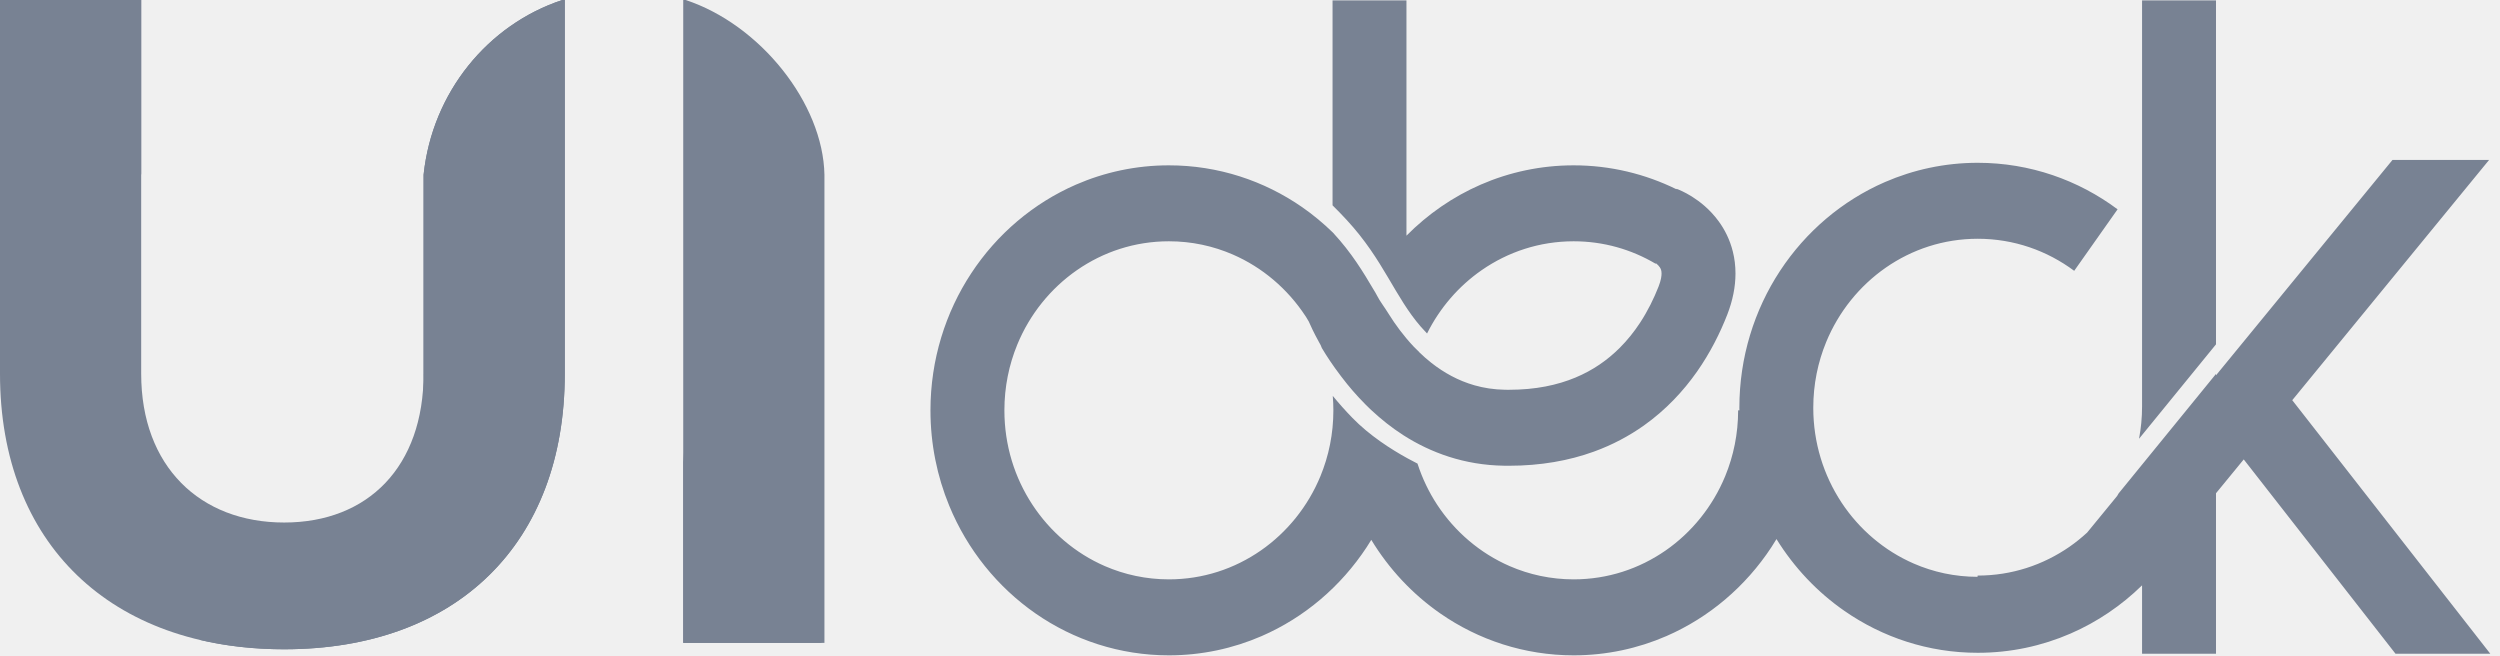
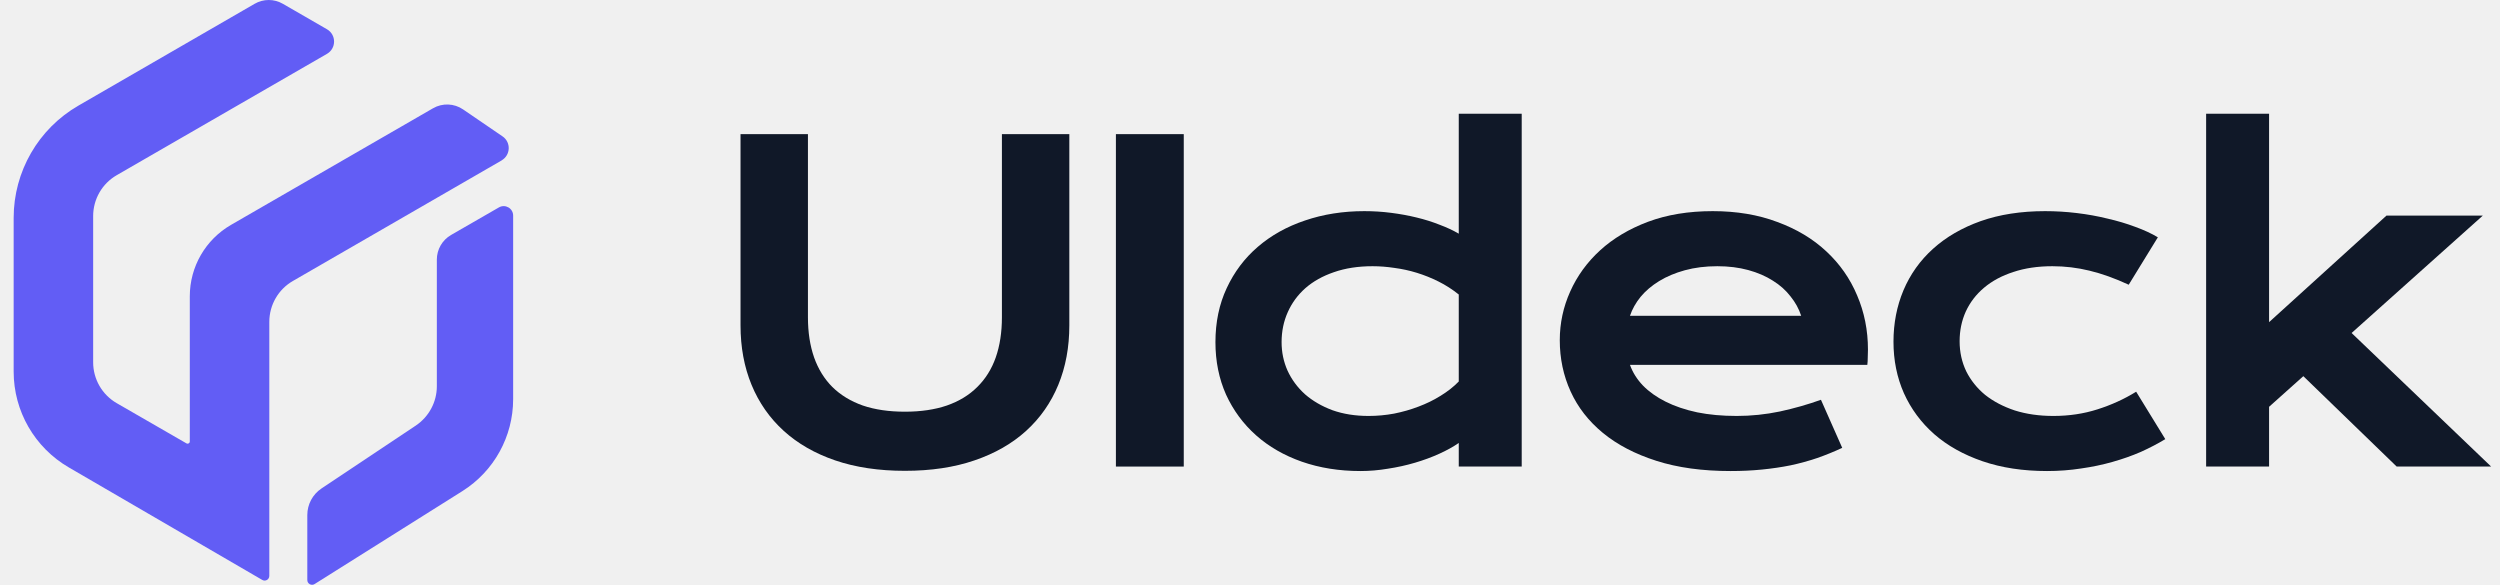
- <svg xmlns="http://www.w3.org/2000/svg" width="103" height="27" viewBox="0 0 103 27" fill="none">
-   <g clip-path="url(#clip0_1025_102)">
-     <path d="M94.441 16.488L102.55 6.59H98.57L91.299 15.463V15.406L88.004 19.449L87.287 20.329C87.266 20.364 87.246 20.4 87.225 20.435L85.99 21.942C85.761 22.153 85.519 22.348 85.264 22.526C84.18 23.277 82.885 23.714 81.476 23.714V23.765C80.539 23.764 79.654 23.57 78.847 23.219C77.633 22.691 76.595 21.806 75.864 20.694C75.134 19.58 74.708 18.249 74.707 16.802C74.707 15.835 74.897 14.923 75.239 14.091C75.753 12.843 76.614 11.777 77.697 11.025C78.78 10.274 80.076 9.838 81.484 9.837C82.974 9.838 84.338 10.326 85.457 11.158L87.244 8.624C85.629 7.419 83.631 6.707 81.484 6.707C80.132 6.707 78.837 6.99 77.66 7.501C75.896 8.268 74.399 9.546 73.34 11.156C72.281 12.765 71.661 14.716 71.662 16.802C71.662 16.836 71.664 16.871 71.664 16.906H71.611C71.611 17.871 71.421 18.784 71.079 19.616C70.565 20.863 69.705 21.93 68.623 22.681C67.539 23.432 66.243 23.869 64.835 23.87C63.894 23.869 63.007 23.675 62.197 23.323C60.983 22.796 59.945 21.91 59.213 20.798C58.871 20.277 58.596 19.706 58.401 19.1C58.275 19.036 58.139 18.965 57.995 18.886C57.3 18.504 56.43 17.947 55.717 17.215C55.418 16.907 55.15 16.604 54.91 16.31C54.926 16.506 54.935 16.705 54.935 16.906C54.935 17.871 54.746 18.784 54.403 19.616C53.89 20.863 53.028 21.93 51.946 22.681C50.862 23.432 49.567 23.869 48.158 23.87C47.218 23.869 46.331 23.675 45.52 23.323C44.306 22.796 43.269 21.91 42.538 20.798C41.806 19.685 41.381 18.353 41.381 16.906C41.381 15.94 41.571 15.027 41.913 14.195C42.426 12.947 43.288 11.881 44.37 11.13C45.453 10.379 46.749 9.942 48.158 9.941C49.098 9.941 49.986 10.136 50.796 10.488C52.01 11.016 53.047 11.9 53.779 13.013C53.795 13.038 53.811 13.064 53.827 13.089L53.831 13.088L53.831 13.09L53.836 13.101C53.836 13.103 53.838 13.106 53.839 13.108C53.867 13.153 53.893 13.199 53.92 13.244C53.989 13.402 54.125 13.701 54.34 14.091C54.361 14.131 54.385 14.172 54.408 14.213C54.425 14.256 54.445 14.299 54.462 14.342C54.661 14.677 54.916 15.061 55.23 15.474C55.248 15.496 55.263 15.518 55.281 15.541C55.556 15.904 55.879 16.283 56.249 16.654C56.251 16.657 56.253 16.659 56.255 16.661C56.258 16.665 56.261 16.667 56.264 16.67C56.323 16.729 56.382 16.787 56.443 16.845C56.467 16.867 56.491 16.89 56.515 16.912C56.903 17.273 57.337 17.623 57.83 17.938C58.384 18.291 59.008 18.598 59.699 18.819C60.39 19.041 61.148 19.175 61.957 19.187H61.958C62.028 19.189 62.096 19.189 62.165 19.189C63.47 19.189 64.64 18.98 65.668 18.607C66.439 18.327 67.128 17.957 67.732 17.528C68.639 16.883 69.355 16.11 69.912 15.318C70.469 14.525 70.871 13.712 71.164 12.961C71.387 12.387 71.502 11.816 71.502 11.27C71.502 10.955 71.465 10.652 71.394 10.369C71.272 9.873 71.053 9.45 70.809 9.117C70.441 8.616 70.03 8.303 69.71 8.1C69.386 7.898 69.145 7.805 69.073 7.779L69.068 7.796C67.784 7.166 66.346 6.811 64.835 6.812C63.482 6.811 62.186 7.094 61.01 7.605C59.859 8.106 58.823 8.825 57.946 9.71V0.017H54.901V8.46C55.087 8.643 55.281 8.842 55.481 9.059C56.252 9.891 56.751 10.695 57.189 11.435C57.628 12.177 58.007 12.849 58.539 13.462C58.62 13.556 58.706 13.649 58.795 13.74C59.319 12.688 60.097 11.788 61.046 11.13C62.129 10.379 63.425 9.942 64.835 9.941C66.07 9.942 67.217 10.277 68.213 10.867L68.225 10.846C68.29 10.898 68.35 10.959 68.383 11.011C68.408 11.047 68.424 11.079 68.435 11.116C68.446 11.152 68.456 11.195 68.456 11.27C68.456 11.37 68.437 11.536 68.336 11.799C68.144 12.29 67.891 12.809 67.568 13.301C67.325 13.671 67.042 14.025 66.716 14.349C66.225 14.834 65.64 15.251 64.905 15.557C64.17 15.862 63.28 16.059 62.165 16.059C62.112 16.059 62.06 16.059 62.008 16.058H62.008C61.547 16.05 61.132 15.984 60.747 15.874C60.075 15.682 59.491 15.355 58.978 14.954C58.799 14.814 58.629 14.663 58.469 14.508C58.469 14.507 58.469 14.505 58.471 14.504C58.394 14.431 58.32 14.357 58.248 14.284C57.827 13.837 57.483 13.365 57.23 12.959C57.038 12.649 56.84 12.392 56.75 12.208C56.705 12.116 56.616 11.973 56.616 11.973C56.16 11.201 55.687 10.416 54.93 9.598C54.92 9.587 54.91 9.578 54.901 9.567V9.568C54.512 9.191 54.096 8.845 53.651 8.536C52.085 7.448 50.187 6.811 48.158 6.812C46.806 6.811 45.51 7.094 44.334 7.605C42.569 8.373 41.072 9.651 40.014 11.261C38.955 12.87 38.335 14.82 38.335 16.906C38.335 18.295 38.61 19.627 39.108 20.835C39.854 22.649 41.098 24.186 42.665 25.275C44.231 26.363 46.129 27 48.158 27C49.51 27 50.806 26.717 51.982 26.206C53.747 25.438 55.243 24.16 56.303 22.55C56.369 22.449 56.434 22.347 56.497 22.242C57.229 23.448 58.198 24.481 59.341 25.275C60.907 26.363 62.805 27 64.835 27C66.186 27 67.482 26.717 68.658 26.206C70.421 25.438 71.919 24.16 72.978 22.55C73.052 22.439 73.123 22.326 73.191 22.21C73.918 23.384 74.871 24.393 75.992 25.17C77.558 26.259 79.455 26.896 81.484 26.895C82.835 26.896 84.133 26.613 85.308 26.102C86.408 25.624 87.403 24.947 88.253 24.116V26.934H91.299V20.322L92.442 18.928L98.695 26.934H102.6L94.441 16.488ZM91.299 0.017H88.253V16.753C88.253 17.207 88.21 17.649 88.128 18.077L91.299 14.187V0.017Z" fill="#788293" />
-     <path d="M17.452 7.197V15.399C17.452 19.22 15.169 21.528 11.708 21.528C8.247 21.528 5.817 19.22 5.817 15.399V0H0V15.399C0 22.398 4.565 26.75 11.708 26.75C18.814 26.75 23.269 22.398 23.269 15.399V0H23.167C20.099 1.012 17.81 3.806 17.452 7.197Z" fill="#788293" />
-     <path d="M28.249 0H28.149V26.485H33.967V7.202C33.912 4.259 31.319 1.013 28.249 0Z" fill="#788293" />
-     <path d="M17.452 7.197V15.399C17.452 15.404 17.451 15.409 17.451 15.414C17.453 15.496 17.457 15.577 17.457 15.659C17.457 21.183 13.408 25.733 8.195 26.353C9.28 26.613 10.454 26.75 11.708 26.75C18.814 26.75 23.269 22.398 23.269 15.399V0H23.167C20.099 1.012 17.81 3.806 17.452 7.197Z" fill="#788293" />
-     <path d="M5.817 7.21V0H0V0.001C3.093 1.015 5.411 3.808 5.817 7.21Z" fill="#788293" />
-     <path d="M28.149 18.637V26.485H33.896C30.691 25.323 28.354 22.274 28.149 18.637Z" fill="#788293" />
-   </g>
-   <defs>
-     <clipPath id="clip0_1025_102">
-       <rect width="102.6" height="27" fill="white" />
-     </clipPath>
-   </defs>
+ <svg xmlns="http://www.w3.org/2000/svg" width="171" height="40" viewBox="0 0 171 40" fill="none">
+   <path d="M35.099 14.735V27.306C35.099 29.861 33.786 32.234 31.626 33.593L21.518 39.95C21.305 40.086 21.02 39.93 21.02 39.678V35.229C21.02 34.498 21.383 33.819 21.99 33.411L28.438 29.111C29.337 28.509 29.88 27.5 29.88 26.421V17.755C29.88 17.063 30.249 16.422 30.85 16.073L34.129 14.185C34.562 13.939 35.099 14.249 35.099 14.747V14.735Z" fill="#625DF5" />
+   <path d="M34.317 10.971L20.037 19.217C19.035 19.793 18.421 20.86 18.421 22.017V39.388C18.421 39.64 18.149 39.795 17.936 39.666L4.704 31.97C2.369 30.612 0.934 28.122 0.934 25.419V14.903C0.934 11.735 2.622 8.805 5.37 7.221L17.412 0.262C18.013 -0.087 18.75 -0.087 19.352 0.262L22.366 2.002C23.012 2.377 23.012 3.308 22.366 3.683L7.989 11.98C6.987 12.556 6.372 13.623 6.372 14.78V24.779C6.372 25.936 6.987 27.003 7.989 27.579L12.755 30.327C12.859 30.386 12.982 30.314 12.982 30.198V20.265C12.982 18.247 14.055 16.391 15.801 15.382L29.615 7.408C30.262 7.033 31.064 7.065 31.678 7.486L34.375 9.329C34.963 9.73 34.931 10.609 34.31 10.971H34.317Z" fill="#625DF5" />
+   <path d="M50.652 9.175H55.263V21.701C55.263 22.729 55.404 23.645 55.685 24.45C55.967 25.246 56.384 25.92 56.936 26.473C57.499 27.025 58.192 27.447 59.017 27.738C59.841 28.019 60.801 28.16 61.897 28.16C62.983 28.16 63.939 28.019 64.763 27.738C65.597 27.447 66.29 27.025 66.843 26.473C67.406 25.92 67.828 25.246 68.109 24.45C68.39 23.645 68.531 22.729 68.531 21.701V9.175H73.142V22.254C73.142 23.747 72.89 25.105 72.386 26.327C71.882 27.549 71.149 28.596 70.189 29.469C69.229 30.342 68.051 31.016 66.654 31.491C65.267 31.967 63.682 32.204 61.897 32.204C60.113 32.204 58.522 31.967 57.126 31.491C55.739 31.016 54.565 30.342 53.605 29.469C52.645 28.596 51.913 27.549 51.408 26.327C50.904 25.105 50.652 23.747 50.652 22.254V9.175Z" fill="#101828" />
+   <path d="M76.328 9.175H80.969V31.913H76.328V9.175Z" fill="#101828" />
+   <path d="M83.136 23.403C83.136 22.035 83.394 20.804 83.907 19.708C84.421 18.602 85.129 17.662 86.031 16.886C86.943 16.1 88.02 15.499 89.261 15.082C90.512 14.655 91.865 14.442 93.32 14.442C93.941 14.442 94.552 14.48 95.153 14.558C95.764 14.636 96.346 14.742 96.898 14.878C97.461 15.014 97.985 15.179 98.47 15.373C98.964 15.557 99.401 15.761 99.779 15.984V7.779H104.085V31.913H99.779V30.299C99.401 30.56 98.954 30.808 98.441 31.04C97.927 31.273 97.374 31.477 96.782 31.651C96.191 31.826 95.575 31.962 94.934 32.059C94.304 32.165 93.679 32.219 93.058 32.219C91.603 32.219 90.265 32.005 89.043 31.579C87.831 31.152 86.788 30.551 85.915 29.775C85.042 28.999 84.359 28.073 83.864 26.996C83.379 25.91 83.136 24.712 83.136 23.403ZM87.661 23.403C87.661 24.091 87.796 24.741 88.068 25.352C88.349 25.963 88.747 26.502 89.261 26.967C89.785 27.423 90.41 27.787 91.138 28.058C91.875 28.32 92.699 28.451 93.611 28.451C94.193 28.451 94.775 28.398 95.356 28.291C95.938 28.174 96.496 28.015 97.029 27.811C97.573 27.607 98.077 27.36 98.542 27.069C99.017 26.778 99.43 26.453 99.779 26.094V20.144C99.342 19.795 98.882 19.499 98.397 19.257C97.912 19.014 97.417 18.816 96.913 18.66C96.409 18.505 95.9 18.394 95.385 18.326C94.871 18.248 94.372 18.209 93.887 18.209C92.898 18.209 92.015 18.345 91.24 18.617C90.473 18.879 89.823 19.242 89.29 19.708C88.766 20.173 88.364 20.721 88.083 21.352C87.801 21.982 87.661 22.666 87.661 23.403Z" fill="#101828" />
+   <path d="M106.689 23.272C106.689 22.108 106.927 20.998 107.402 19.941C107.877 18.874 108.561 17.933 109.453 17.118C110.345 16.304 111.436 15.654 112.726 15.169C114.026 14.684 115.5 14.442 117.149 14.442C118.788 14.442 120.262 14.689 121.571 15.184C122.89 15.668 124.005 16.338 124.917 17.191C125.838 18.045 126.541 19.048 127.026 20.203C127.521 21.357 127.768 22.593 127.768 23.912C127.768 24.077 127.763 24.256 127.754 24.45C127.754 24.635 127.744 24.804 127.725 24.959H111.49C111.674 25.474 111.97 25.944 112.377 26.371C112.794 26.797 113.313 27.166 113.934 27.476C114.554 27.787 115.272 28.029 116.087 28.204C116.901 28.369 117.803 28.451 118.792 28.451C119.782 28.451 120.766 28.349 121.746 28.145C122.725 27.932 123.661 27.665 124.553 27.345L126.008 30.633C125.446 30.895 124.873 31.128 124.291 31.331C123.719 31.525 123.118 31.69 122.488 31.826C121.867 31.952 121.212 32.049 120.524 32.117C119.845 32.185 119.127 32.219 118.371 32.219C116.441 32.219 114.748 31.986 113.294 31.52C111.839 31.055 110.622 30.42 109.642 29.615C108.663 28.81 107.925 27.864 107.431 26.778C106.936 25.692 106.689 24.523 106.689 23.272ZM123.2 21.599C123.045 21.124 122.803 20.683 122.473 20.275C122.153 19.858 121.75 19.499 121.266 19.199C120.781 18.888 120.218 18.646 119.578 18.471C118.938 18.297 118.235 18.209 117.469 18.209C116.654 18.209 115.912 18.302 115.243 18.486C114.574 18.67 113.987 18.917 113.483 19.228C112.978 19.538 112.556 19.897 112.217 20.304C111.887 20.712 111.645 21.143 111.49 21.599H123.2Z" fill="#101828" />
+   <path d="M129.514 23.374C129.514 22.113 129.742 20.94 130.198 19.853C130.663 18.757 131.337 17.812 132.22 17.017C133.112 16.212 134.198 15.581 135.478 15.125C136.768 14.67 138.238 14.442 139.886 14.442C140.604 14.442 141.327 14.485 142.054 14.573C142.781 14.66 143.48 14.786 144.149 14.951C144.828 15.106 145.463 15.295 146.055 15.518C146.646 15.732 147.16 15.969 147.597 16.231L145.604 19.475C144.663 19.039 143.771 18.719 142.927 18.515C142.093 18.311 141.244 18.209 140.381 18.209C139.392 18.209 138.504 18.34 137.719 18.602C136.933 18.854 136.264 19.213 135.711 19.679C135.168 20.135 134.751 20.678 134.46 21.308C134.179 21.929 134.038 22.608 134.038 23.345C134.038 24.082 134.189 24.766 134.489 25.396C134.8 26.017 135.231 26.555 135.784 27.011C136.346 27.457 137.021 27.811 137.806 28.073C138.601 28.325 139.484 28.451 140.454 28.451C141.521 28.451 142.524 28.301 143.465 28C144.416 27.699 145.298 27.297 146.113 26.793L148.106 30.037C147.592 30.347 147.034 30.638 146.433 30.91C145.831 31.171 145.187 31.399 144.498 31.593C143.819 31.787 143.101 31.938 142.345 32.044C141.598 32.16 140.822 32.219 140.017 32.219C138.378 32.219 136.909 31.996 135.609 31.55C134.31 31.103 133.209 30.488 132.307 29.702C131.405 28.907 130.712 27.971 130.227 26.894C129.752 25.818 129.514 24.644 129.514 23.374Z" fill="#101828" />
+   <path d="M150.899 7.779H155.205V22.035L163.235 14.747H169.825L160.849 22.777L170.393 31.913H163.933L157.547 25.73L155.205 27.825V31.913H150.899V7.779Z" fill="#101828" />
</svg>
